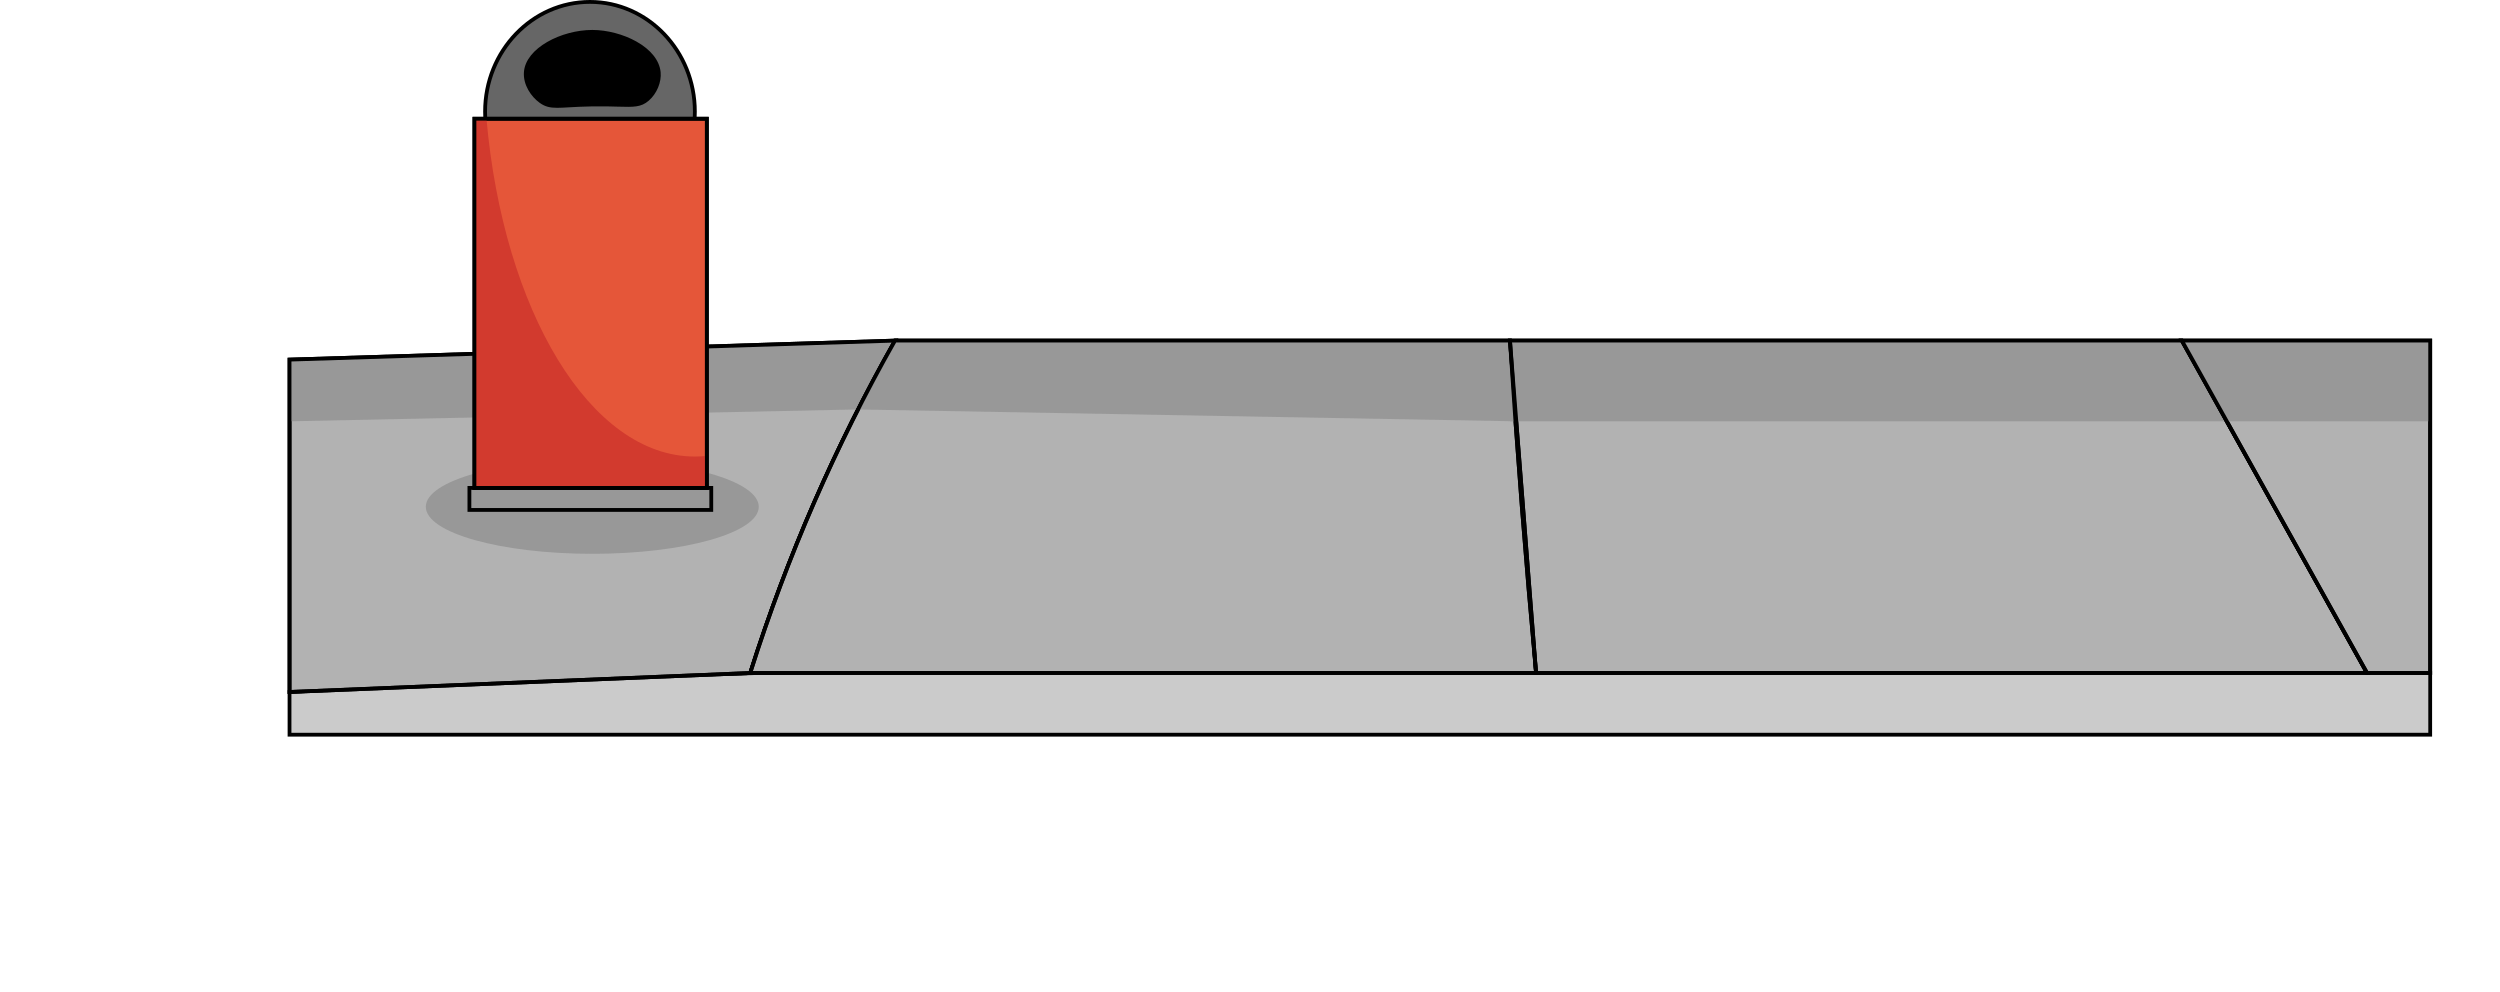
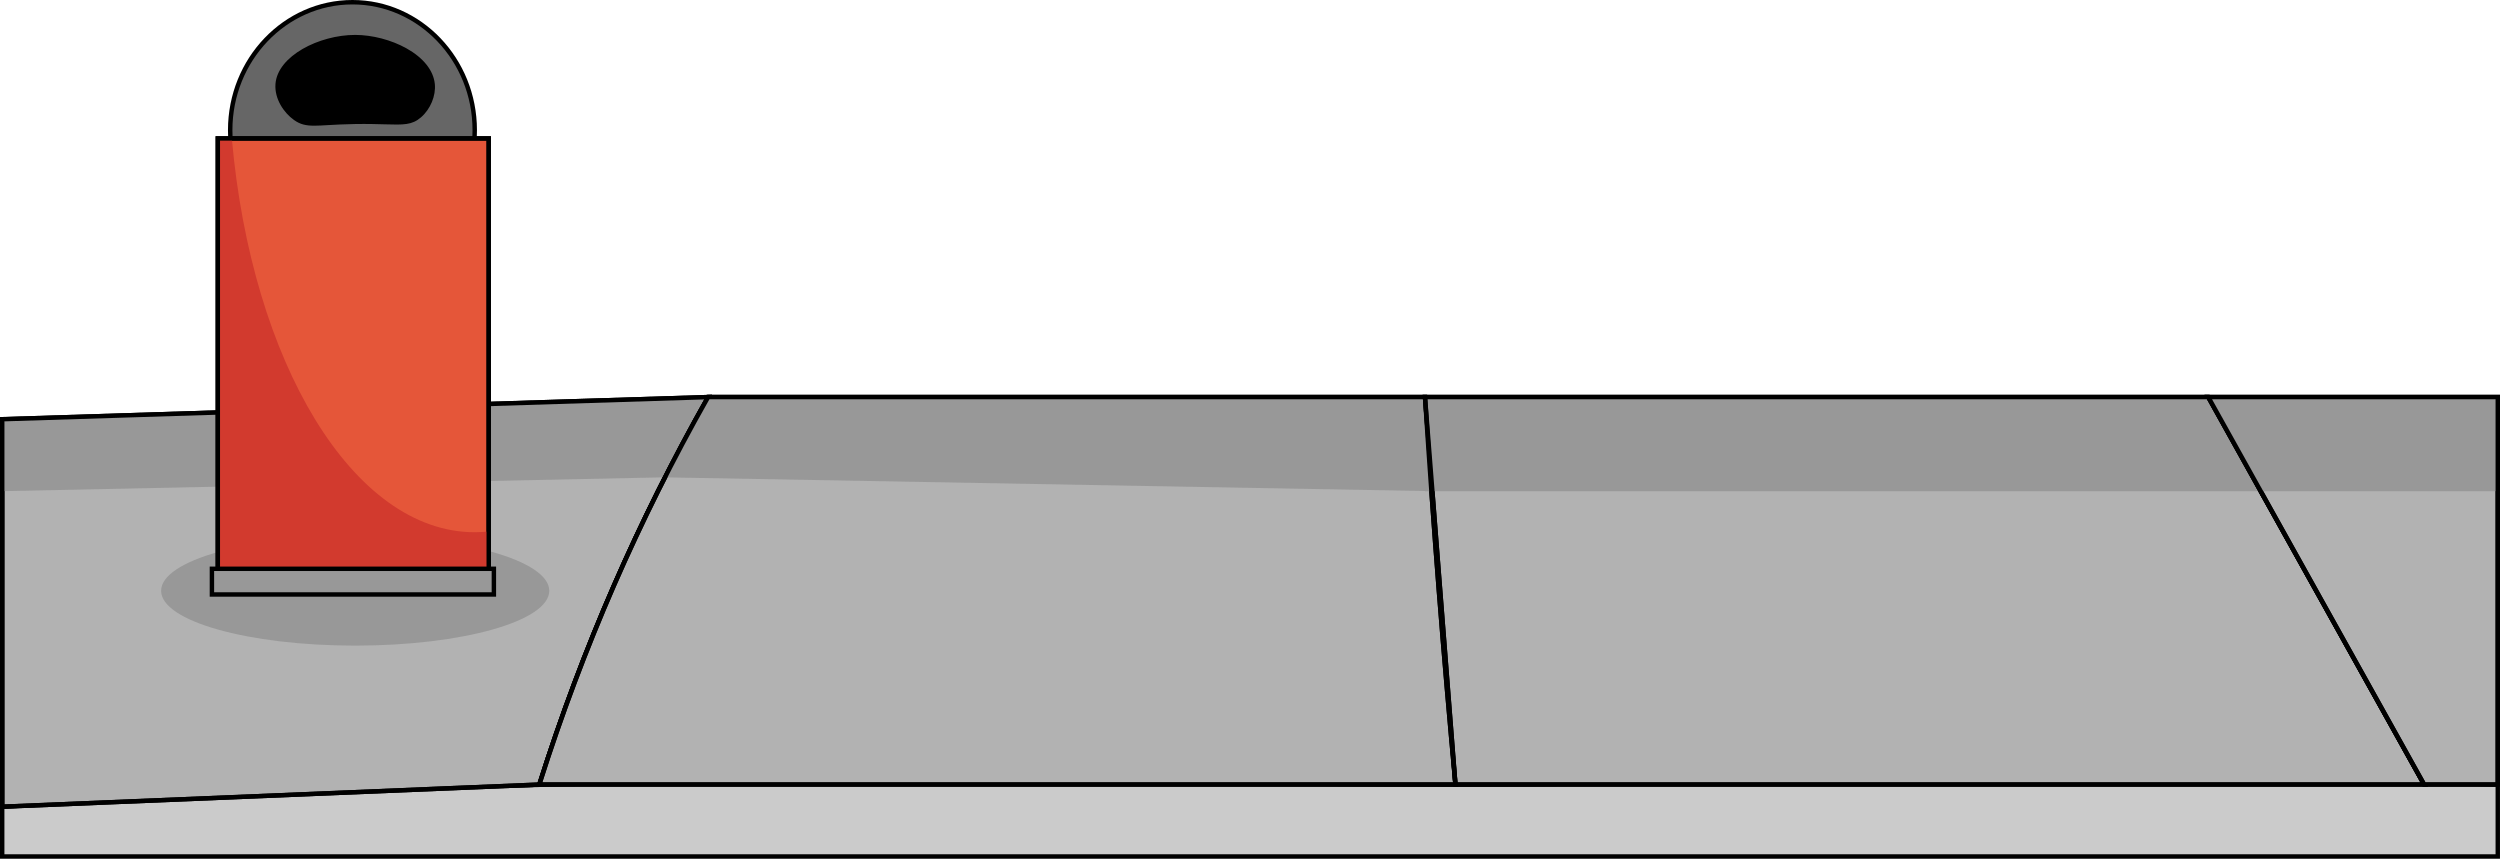
- <svg xmlns="http://www.w3.org/2000/svg" id="Layer_1" data-name="Layer 1" viewBox="0 0 1313.84 520.87">
+ <svg xmlns="http://www.w3.org/2000/svg" id="Layer_1" data-name="Layer 1" viewBox="0 0 1127 387.11">
  <defs>
    <style>
      .cls-1 {
        fill: #d23a2e;
      }

      .cls-2 {
        fill: #666;
      }

      .cls-3 {
        fill: #cbcbcb;
      }

      .cls-4 {
        fill: #e55639;
      }

      .cls-5 {
        fill: #989898;
      }

      .cls-6 {
        fill: #b2b2b2;
      }
    </style>
  </defs>
  <g>
-     <path class="cls-3" d="M1277.16,386.11H152.16v-22.46c96.62-5.45,180.15-8.36,246.94-9.98,77.16-1.87,142.17-2.28,187.38-2.29,113.68-.03,124.69,2.44,223.36,2.29,104.03-.16,118.22-2.94,215.92-3.74,58.28-.48,144.67-.24,251.41,3.74v32.44Z" />
-     <path d="M1278.16,387.11H151.16v-24.4l.94-.05c82.2-4.64,165.3-8,246.97-9.98,62.02-1.51,125.07-2.28,187.4-2.29,58.01,0,89.1.62,119.15,1.23,28.75.58,55.91,1.14,104.21,1.06,56.5-.08,86.26-.94,117.77-1.84,26.31-.75,53.51-1.53,98.14-1.9,82.18-.68,166.79.58,251.45,3.74l.96.04v34.4ZM153.16,385.11h1123v-30.48c-84.32-3.13-168.56-4.38-250.4-3.71-44.61.37-71.8,1.15-98.1,1.9-31.52.9-61.3,1.76-117.83,1.84-48.32.07-75.49-.48-104.26-1.06-30.04-.61-61.09-1.21-119.11-1.23-62.31.02-125.34.79-187.35,2.29-81.34,1.98-164.09,5.32-245.96,9.93v20.51Z" />
+     <path class="cls-3" d="M1126,386.11H1v-22.46c96.62-5.45,180.15-8.36,246.94-9.98,77.16-1.87,142.17-2.28,187.38-2.29,113.68-.03,124.69,2.44,223.36,2.29,104.03-.16,118.22-2.94,215.92-3.74,58.28-.48,144.67-.24,251.41,3.74v32.44Z" />
+     <path d="M1127,387.11H0v-24.4l.94-.05c82.2-4.64,165.3-8,246.97-9.98,62.02-1.51,125.07-2.28,187.4-2.29,58.01,0,89.1.62,119.15,1.23,28.75.58,55.91,1.14,104.21,1.06,56.5-.08,86.26-.94,117.77-1.84,26.31-.75,53.51-1.53,98.14-1.9,82.18-.68,166.79.58,251.45,3.74l.96.04v34.4ZM2,385.11h1123v-30.48c-84.32-3.13-168.56-4.38-250.4-3.71-44.61.37-71.8,1.15-98.1,1.9-31.52.9-61.3,1.76-117.83,1.84-48.32.07-75.49-.48-104.26-1.06-30.04-.61-61.09-1.21-119.11-1.23-62.31.02-125.34.79-187.35,2.29-81.34,1.98-164.09,5.32-245.96,9.93v20.51Z" />
  </g>
  <g>
    <g>
-       <path class="cls-6" d="M394.28,353.67c-80.71,3.33-161.41,6.65-242.12,9.98v-174.68c106.08-3.33,212.15-6.65,318.23-9.98-14.17,24.99-28.65,53.3-42.42,84.84-13.94,31.94-24.94,62.16-33.69,89.84Z" />
-       <path d="M151.16,364.7v-176.69l320.98-10.07-.88,1.55c-15.53,27.38-29.78,55.9-42.38,84.75-12.74,29.18-24.06,59.38-33.65,89.74l-.21.67-243.86,10.05ZM153.16,189.95v172.67l240.38-9.91c9.57-30.2,20.84-60.23,33.51-89.26,12.38-28.37,26.37-56.42,41.59-83.39l-315.48,9.9Z" />
+       <path class="cls-6" d="M243.12,353.67c-80.71,3.33-161.41,6.65-242.12,9.98v-174.68c106.08-3.33,212.15-6.65,318.23-9.98-14.17,24.99-28.65,53.3-42.42,84.84-13.94,31.94-24.94,62.16-33.69,89.84Z" />
+       <path d="M0,364.7v-176.69l320.98-10.07-.88,1.55c-15.53,27.38-29.78,55.9-42.38,84.75-12.74,29.18-24.06,59.38-33.65,89.74l-.21.67L0,364.7ZM2,189.95v172.67l240.38-9.91c9.57-30.2,20.84-60.23,33.51-89.26,12.38-28.37,26.37-56.42,41.59-83.39L2,189.95Z" />
    </g>
-     <path class="cls-5" d="M450.42,215.18c-99.42,2.08-198.84,4.16-298.27,6.24v-32.44c106.08-3.33,212.15-6.65,318.23-9.98-6.65,12.06-13.31,24.12-19.96,36.18Z" />
-     <path d="M151.16,364.7v-176.69l320.98-10.07-.88,1.55c-15.53,27.38-29.78,55.9-42.38,84.75-12.74,29.18-24.06,59.38-33.65,89.74l-.21.67-243.86,10.05ZM153.16,189.95v172.67l240.38-9.91c9.57-30.2,20.84-60.23,33.51-89.26,12.38-28.37,26.37-56.42,41.59-83.39l-315.48,9.9Z" />
+     <path class="cls-5" d="M299.27,215.18c-99.42,2.08-198.84,4.16-298.27,6.24v-32.44c106.08-3.33,212.15-6.65,318.23-9.98-6.65,12.06-13.31,24.12-19.96,36.18Z" />
+     <path d="M0,364.7v-176.69l320.98-10.07-.88,1.55c-15.53,27.38-29.78,55.9-42.38,84.75-12.74,29.18-24.06,59.38-33.65,89.74l-.21.67L0,364.7ZM2,189.95v172.67l240.38-9.91c9.57-30.2,20.84-60.23,33.51-89.26,12.38-28.37,26.37-56.42,41.59-83.39L2,189.95Z" />
  </g>
  <g>
    <g>
-       <path class="cls-6" d="M394.28,353.67h412.99c-2.67-28.74-5.17-57.85-7.49-87.34-2.31-29.45-4.39-58.57-6.24-87.34h-323.16c-14.17,24.99-28.65,53.3-42.42,84.84-13.94,31.94-24.94,62.16-33.69,89.84Z" />
-       <path d="M808.37,354.67h-415.45l.41-1.3c9.61-30.43,20.96-60.69,33.73-89.93,12.62-28.92,26.91-57.49,42.47-84.94l.29-.51h324.68l.06.94c1.86,28.94,3.96,58.32,6.24,87.33,2.28,28.98,4.79,58.36,7.49,87.33l.1,1.09ZM395.64,352.67h410.53c-2.65-28.62-5.14-57.64-7.39-86.26-2.25-28.7-4.33-57.77-6.18-86.42h-321.64c-15.42,27.23-29.57,55.57-42.09,84.24-12.55,28.77-23.73,58.51-33.24,88.44Z" />
+       <path class="cls-6" d="M243.12,353.67h412.99c-2.67-28.74-5.17-57.85-7.49-87.34-2.31-29.45-4.39-58.57-6.24-87.34h-323.16c-14.17,24.99-28.65,53.3-42.42,84.84-13.94,31.94-24.94,62.16-33.69,89.84Z" />
+       <path d="M657.21,354.67H241.76l.41-1.3c9.61-30.43,20.96-60.69,33.73-89.93,12.62-28.92,26.91-57.49,42.47-84.94l.29-.51h324.68l.06.94c1.86,28.94,3.96,58.32,6.24,87.33,2.28,28.98,4.79,58.36,7.49,87.33l.1,1.09ZM244.49,352.67h410.53c-2.65-28.62-5.14-57.64-7.39-86.26-2.25-28.7-4.33-57.77-6.18-86.42h-321.64c-15.42,27.23-29.57,55.57-42.09,84.24-12.55,28.77-23.73,58.51-33.24,88.44Z" />
    </g>
-     <path class="cls-5" d="M796.88,221.42c-115.48-2.08-230.97-4.16-346.45-6.24,6.72-12.06,13.44-24.12,20.16-36.18h322.96c1.11,14.14,2.22,28.28,3.33,42.42Z" />
+     <path class="cls-5" d="M645.72,221.42c-115.48-2.08-230.97-4.16-346.45-6.24,6.72-12.06,13.44-24.12,20.16-36.18h322.96c1.11,14.14,2.22,28.28,3.33,42.42Z" />
  </g>
  <g>
    <g>
      <g>
-         <path class="cls-6" d="M807.27,353.67h436.7c-32.44-58.23-64.88-116.45-97.32-174.68h-353.1c4.57,58.23,9.15,116.45,13.72,174.68Z" />
-         <path d="M1245.67,354.67h-439.33l-13.88-176.68h354.77l.29.51,98.15,176.17ZM808.19,352.67h434.07l-96.21-172.68h-351.43l13.57,172.68Z" />
+         <path class="cls-6" d="M656.11,353.67h436.7c-32.44-58.23-64.88-116.45-97.32-174.68h-353.1c4.57,58.23,9.15,116.45,13.72,174.68Z" />
+         <path d="M1094.51,354.67h-439.33l-13.88-176.68h354.77l.29.51,98.15,176.17ZM657.04,352.67h434.07l-96.21-172.68h-351.43l13.57,172.68Z" />
      </g>
-       <path class="cls-5" d="M1170.28,221.42h-376.74v-42.42h353.1c7.88,14.14,15.76,28.28,23.64,42.42Z" />
+       <path class="cls-5" d="M1019.12,221.42h-376.74v-42.42h353.1c7.88,14.14,15.76,28.28,23.64,42.42Z" />
    </g>
-     <path d="M1245.67,354.67h-439.33l-13.88-176.68h354.77l.29.51,98.15,176.17ZM808.19,352.67h434.07l-96.21-172.68h-351.43l13.57,172.68Z" />
+     <path d="M1094.51,354.67h-439.33l-13.88-176.68h354.77l.29.51,98.15,176.17ZM657.04,352.67h434.07l-96.21-172.68h-351.43l13.57,172.68Z" />
  </g>
  <g>
    <g>
-       <path class="cls-6" d="M1277.16,353.67h-33.19c-32.44-58.23-64.88-116.45-97.32-174.68h130.51v174.68Z" />
-       <path d="M1278.16,354.67h-34.78l-.29-.51-98.15-176.17h133.21v176.68ZM1244.55,352.67h31.6v-172.68h-127.81l96.21,172.68Z" />
+       <path class="cls-6" d="M1126,353.67h-33.19c-32.44-58.23-64.88-116.45-97.32-174.68h130.51v174.68Z" />
+       <path d="M1127,354.67h-34.78l-.29-.51-98.15-176.17h133.21v176.68ZM1093.4,352.67h31.6v-172.68h-127.81l96.21,172.68Z" />
    </g>
-     <path class="cls-5" d="M1277.16,221.42h-106.88c-7.88-14.14-15.76-28.28-23.64-42.42h130.51v42.42Z" />
+     <path class="cls-5" d="M1126,221.42h-106.88c-7.88-14.14-15.76-28.28-23.64-42.42h130.51v42.42Z" />
  </g>
-   <path d="M808.37,354.67h-415.45l.41-1.3c9.61-30.43,20.96-60.69,33.73-89.93,12.62-28.92,26.91-57.49,42.47-84.94l.29-.51h324.68l.06.94c1.86,28.94,3.96,58.32,6.24,87.33,2.28,28.98,4.79,58.36,7.49,87.33l.1,1.09ZM395.64,352.67h410.53c-2.65-28.62-5.14-57.64-7.39-86.26-2.25-28.7-4.33-57.77-6.18-86.42h-321.64c-15.42,27.23-29.57,55.57-42.09,84.24-12.55,28.77-23.73,58.51-33.24,88.44Z" />
-   <path d="M1278.16,354.67h-34.78l-.29-.51-98.15-176.17h133.21v176.68ZM1244.55,352.67h31.6v-172.68h-127.81l96.21,172.68Z" />
-   <ellipse class="cls-5" cx="311.27" cy="266.33" rx="87.49" ry="24.72" />
+   <path d="M657.21,354.67H241.76l.41-1.3c9.61-30.43,20.96-60.69,33.73-89.93,12.62-28.92,26.91-57.49,42.47-84.94l.29-.51h324.68l.06.94c1.86,28.94,3.96,58.32,6.24,87.33,2.28,28.98,4.79,58.36,7.49,87.33l.1,1.09ZM244.49,352.67h410.53c-2.65-28.62-5.14-57.64-7.39-86.26-2.25-28.7-4.33-57.77-6.18-86.42h-321.64c-15.42,27.23-29.57,55.57-42.09,84.24-12.55,28.77-23.73,58.51-33.24,88.44Z" />
+   <path d="M1127,354.67h-34.78l-.29-.51-98.15-176.17h133.21v176.68ZM1093.4,352.67h31.6v-172.68h-127.81l96.21,172.68Z" />
+   <ellipse class="cls-5" cx="160.12" cy="266.33" rx="87.49" ry="24.72" />
  <g>
    <g>
-       <ellipse class="cls-2" cx="310.05" cy="58.68" rx="55.12" ry="57.68" />
-       <path d="M310.05,117.35c-30.94,0-56.12-26.32-56.12-58.68S279.1,0,310.05,0s56.12,26.32,56.12,58.68-25.17,58.68-56.12,58.68ZM310.05,2c-29.84,0-54.12,25.42-54.12,56.68s24.28,56.68,54.12,56.68,54.12-25.42,54.12-56.68S339.89,2,310.05,2Z" />
+       <ellipse class="cls-2" cx="158.89" cy="58.68" rx="55.12" ry="57.68" />
+       <path d="M158.89,117.35c-30.94,0-56.12-26.32-56.12-58.68S127.95,0,158.89,0s56.12,26.32,56.12,58.68-25.17,58.68-56.12,58.68ZM158.89,2c-29.84,0-54.12,25.42-54.12,56.68s24.28,56.68,54.12,56.68,54.12-25.42,54.12-56.68S188.73,2,158.89,2Z" />
    </g>
    <g>
-       <path d="M346.18,37.96c.52,5.21-2.01,10.82-5.91,14.2-5.32,4.6-10.17,2.45-29.01,2.76-17.49.28-21.53,2.27-27.02-1.65-4.57-3.26-8.34-9.33-7.91-15.3.91-12.44,19.86-21.21,34.92-21.22,15.06-.01,33.68,8.73,34.92,21.22Z" />
-       <path d="M292.86,56.66c-3.8,0-6.35-.55-9.2-2.59-4.5-3.21-8.81-9.46-8.32-16.19.92-12.66,19.72-22.13,35.92-22.14h.03c7.7,0,16.33,2.26,23.1,6.05,7.64,4.27,12.18,9.98,12.79,16.07h0c.53,5.31-1.98,11.36-6.25,15.05-4.03,3.49-7.85,3.38-16.22,3.14-3.5-.1-7.85-.23-13.43-.14-5.1.08-9.05.31-12.23.49-2.43.14-4.44.26-6.18.26ZM311.28,17.75h-.03c-15,.01-33.09,8.88-33.92,20.29-.43,5.92,3.58,11.62,7.49,14.41,3.6,2.57,6.46,2.4,14.11,1.96,3.2-.18,7.17-.41,12.31-.5,5.62-.09,10,.04,13.52.14,8.07.23,11.41.33,14.85-2.65,3.8-3.29,6.04-8.65,5.57-13.34h0c-1.16-11.63-18.85-20.31-33.9-20.31Z" />
+       <path d="M195.02,37.96c.52,5.21-2.01,10.82-5.91,14.2-5.32,4.6-10.17,2.45-29.01,2.76-17.49.28-21.53,2.27-27.02-1.65-4.57-3.26-8.34-9.33-7.91-15.3.91-12.44,19.86-21.21,34.92-21.22,15.06-.01,33.68,8.73,34.92,21.22Z" />
+       <path d="M141.7,56.66c-3.8,0-6.35-.55-9.2-2.59-4.5-3.21-8.81-9.46-8.32-16.19.92-12.66,19.72-22.13,35.92-22.14h.03c7.7,0,16.33,2.26,23.1,6.05,7.64,4.27,12.18,9.98,12.79,16.07h0c.53,5.31-1.98,11.36-6.25,15.05-4.03,3.49-7.85,3.38-16.22,3.14-3.5-.1-7.85-.23-13.43-.14-5.1.08-9.05.31-12.23.49-2.43.14-4.44.26-6.18.26ZM160.13,17.75h-.03c-15,.01-33.09,8.88-33.92,20.29-.43,5.92,3.58,11.62,7.49,14.41,3.6,2.57,6.46,2.4,14.11,1.96,3.2-.18,7.17-.41,12.31-.5,5.62-.09,10,.04,13.52.14,8.07.23,11.41.33,14.85-2.65,3.8-3.29,6.04-8.65,5.57-13.34h0c-1.16-11.63-18.85-20.31-33.9-20.31Z" />
    </g>
    <g>
-       <rect class="cls-5" x="246.69" y="256.41" width="127.11" height="11.58" />
-       <path d="M374.8,268.99h-129.11v-13.58h129.11v13.58ZM247.69,266.99h125.11v-9.58h-125.11v9.58Z" />
+       <rect class="cls-5" x="95.53" y="256.41" width="127.11" height="11.58" />
+       <path d="M223.64,268.99H94.53v-13.58h129.11v13.58ZM96.53,266.99h125.11v-9.58h-125.11v9.58Z" />
    </g>
    <g>
      <g>
-         <rect class="cls-4" x="249.34" y="62.4" width="122.13" height="194.01" />
-         <path d="M372.47,257.41h-124.13V61.4h124.13v196.01ZM250.34,255.41h120.13V63.4h-120.13v192.01Z" />
+         <rect class="cls-4" x="98.19" y="62.4" width="122.13" height="194.01" />
+         <path d="M221.32,257.41h-124.13V61.4h124.13v196.01ZM99.19,255.41h120.13V63.4h-120.13v192.01Z" />
      </g>
-       <path class="cls-1" d="M365.16,239.93c-54.96,0-100.59-76.74-109.5-177.52h-6.32v194.01h122.13v-16.84c-2.09.22-4.19.35-6.31.35Z" />
+       <path class="cls-1" d="M214.01,239.93c-54.96,0-100.59-76.74-109.5-177.52h-6.32v194.01h122.13v-16.84c-2.09.22-4.19.35-6.31.35Z" />
    </g>
-     <path d="M372.47,257.41h-124.13V61.4h124.13v196.01ZM250.34,255.41h120.13V63.4h-120.13v192.01Z" />
+     <path d="M221.32,257.41h-124.13V61.4h124.13v196.01ZM99.19,255.41h120.13V63.4h-120.13v192.01Z" />
  </g>
</svg>
